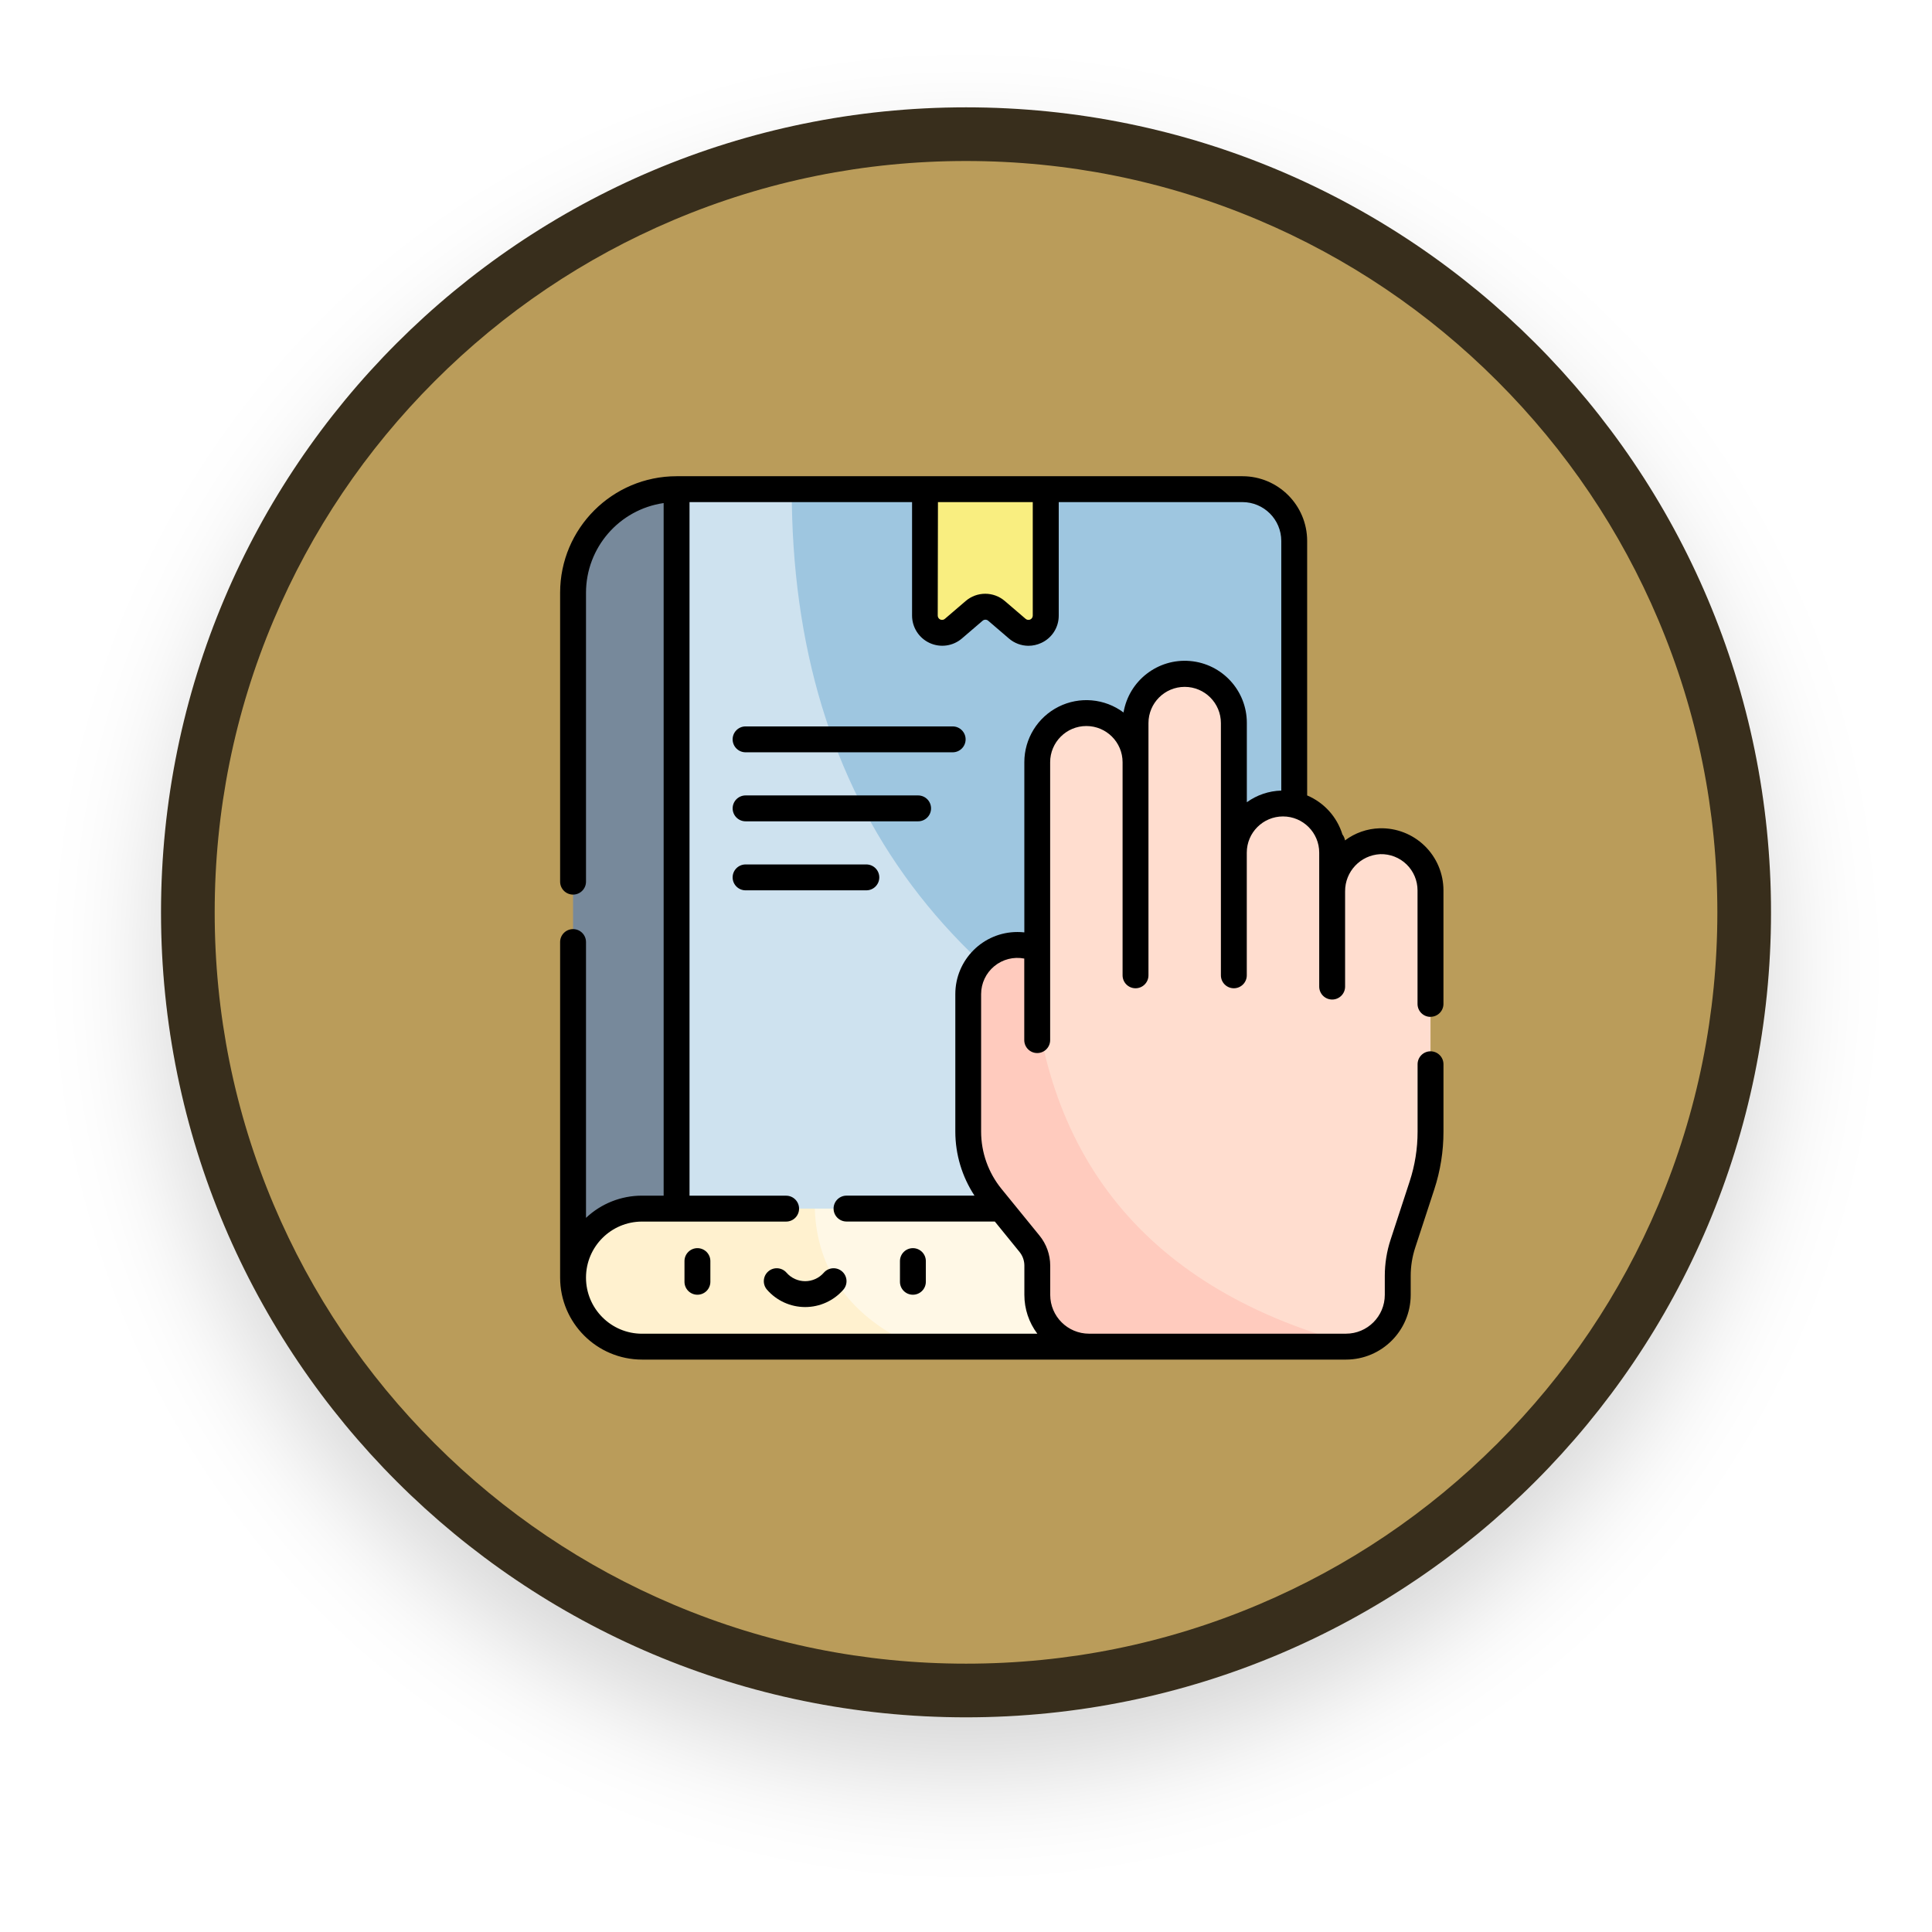
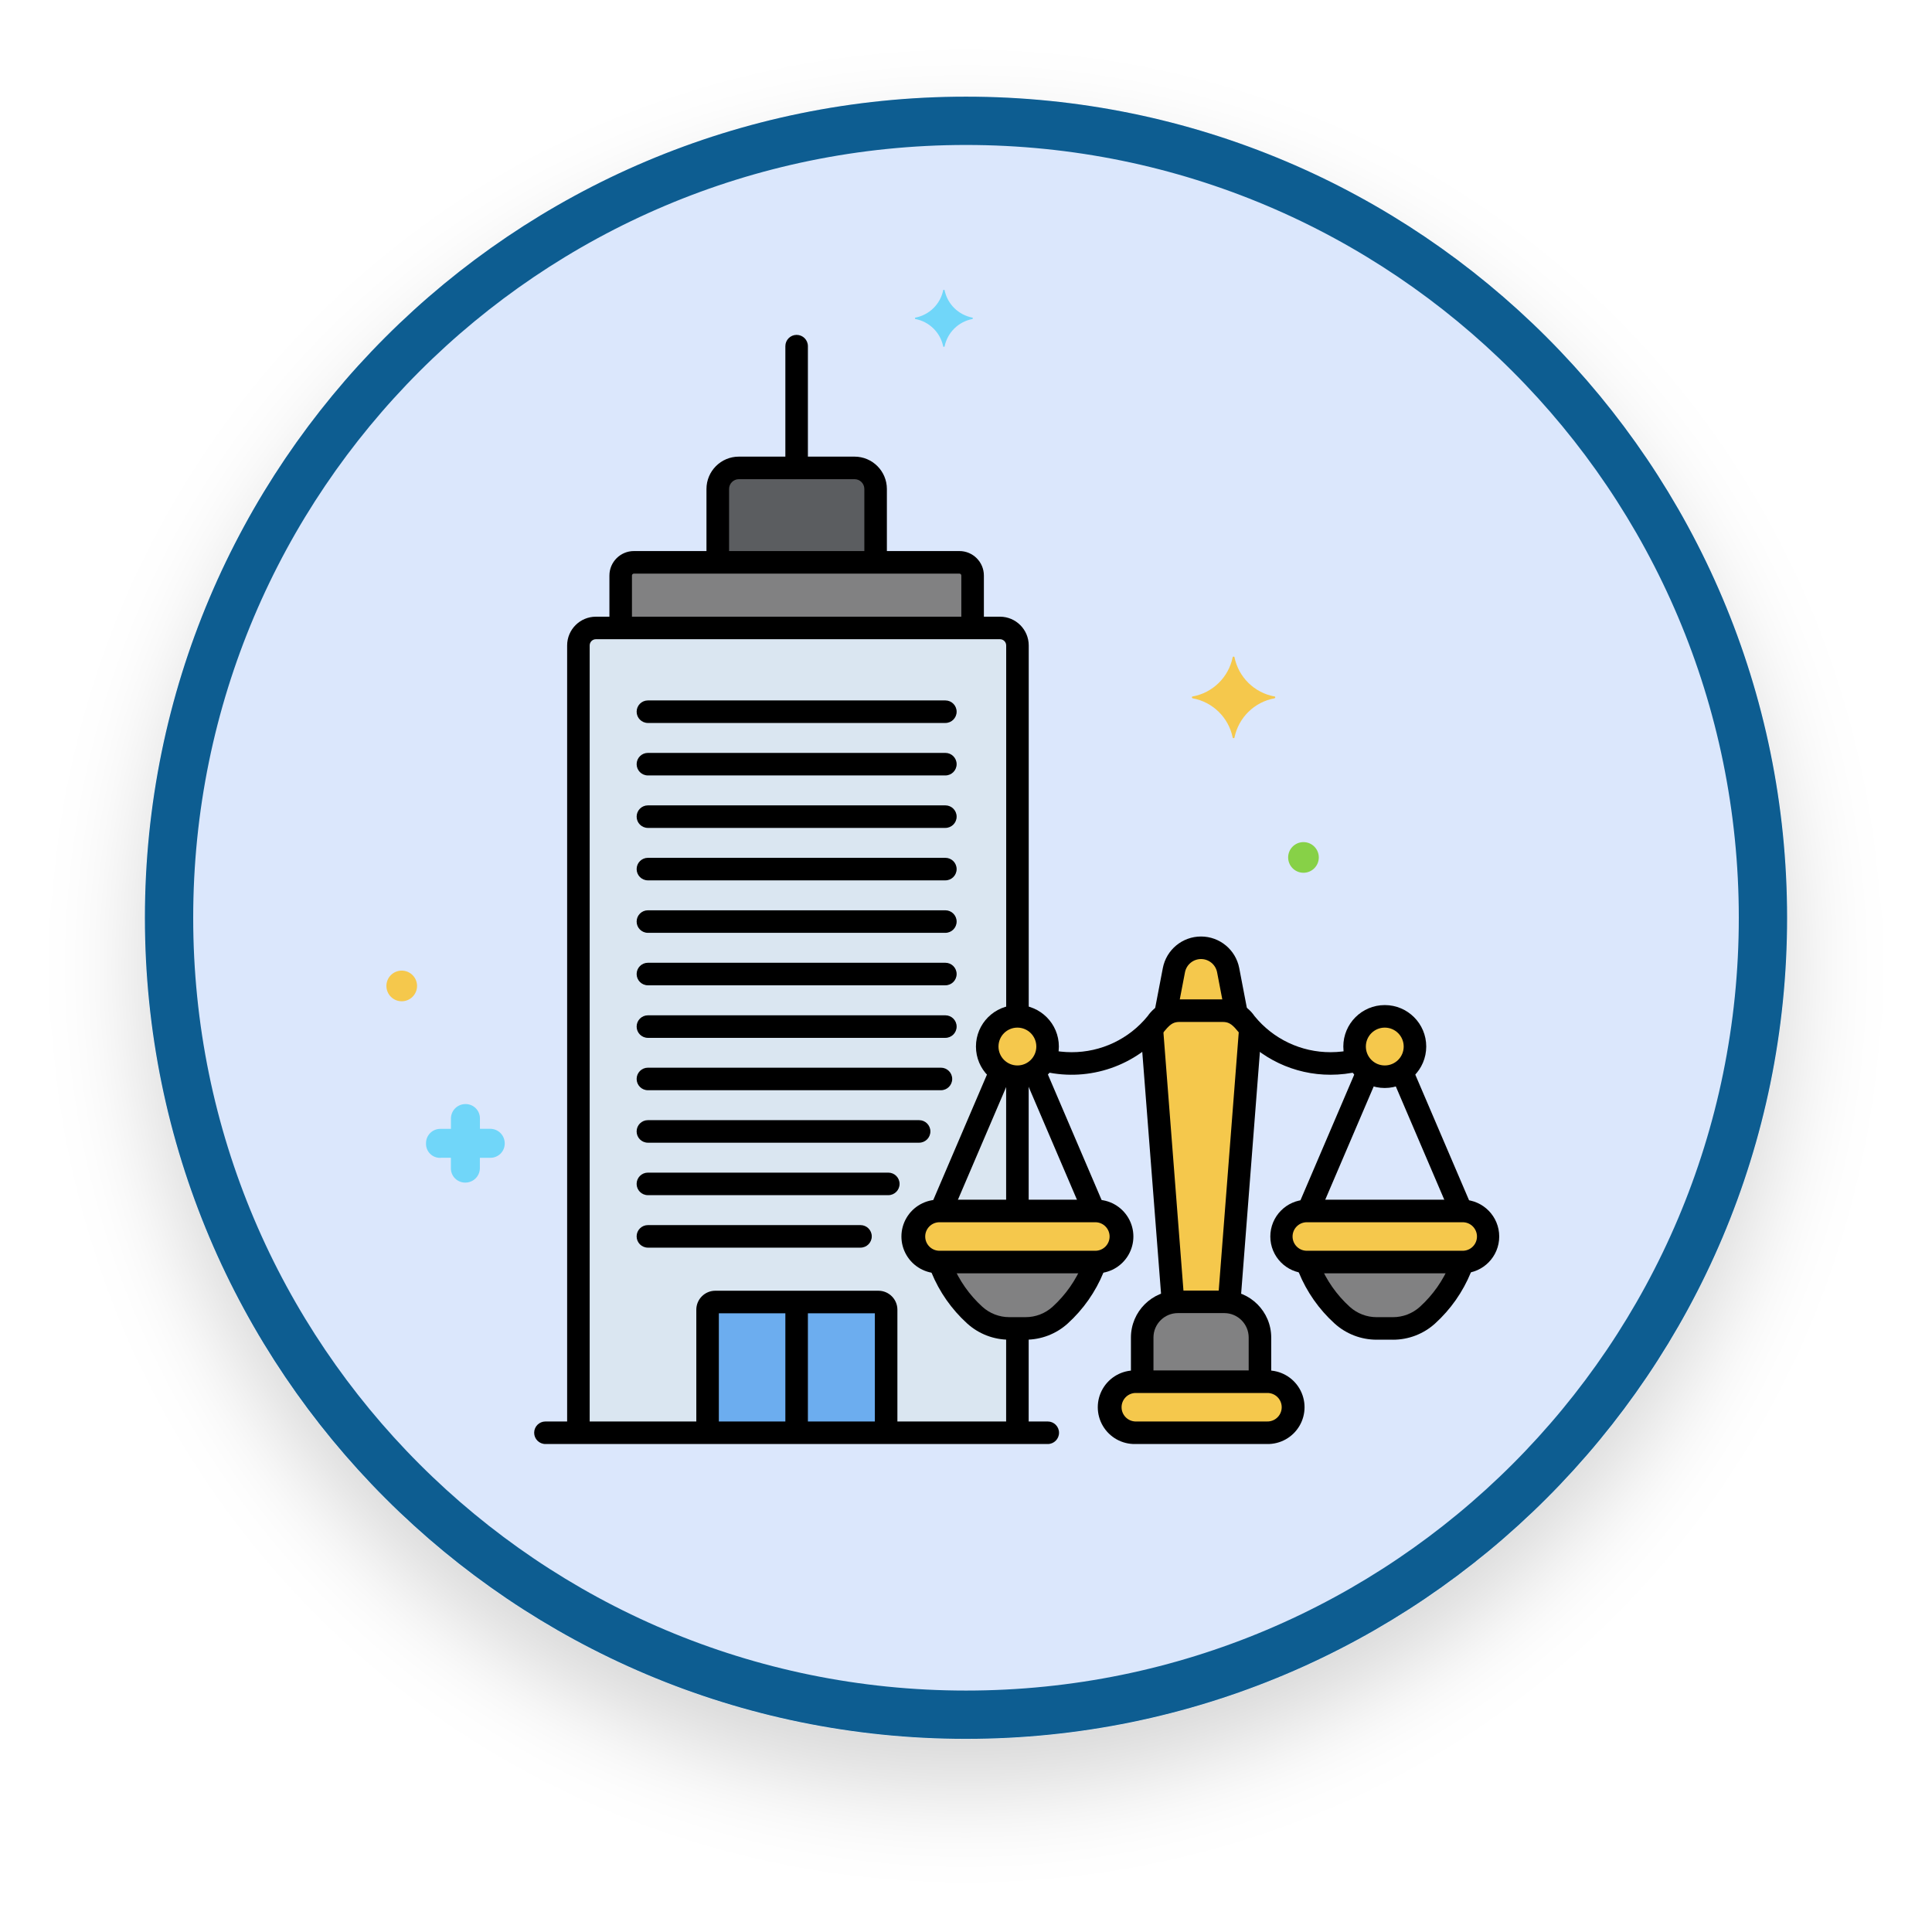
- <svg xmlns="http://www.w3.org/2000/svg" width="108" height="108" viewBox="0 0 108 108">
+ <svg xmlns="http://www.w3.org/2000/svg" width="120" height="120" viewBox="0 0 120 120">
  <defs>
-     <filter id="Fondo" x="0" y="0" width="108" height="108" filterUnits="userSpaceOnUse">
+     <filter id="Elipse_11517" x="0" y="0" width="120" height="120" filterUnits="userSpaceOnUse">
      <feOffset dy="3" input="SourceAlpha" />
      <feGaussianBlur stdDeviation="3" result="blur" />
      <feFlood flood-opacity="0.161" />
      <feComposite operator="in" in2="blur" />
      <feComposite in="SourceGraphic" />
    </filter>
+     <clipPath id="clip-path">
+       <rect id="Rectángulo_405320" data-name="Rectángulo 405320" width="69.167" height="71.691" fill="none" />
+     </clipPath>
  </defs>
-   <g id="Icono" transform="translate(-325.719 -689)">
-     <g transform="matrix(1, 0, 0, 1, 325.72, 689)" filter="url(#Fondo)">
-       <g id="Fondo-2" data-name="Fondo" transform="translate(9 6)" fill="#ba9c5a">
-         <path d="M 45 88.5 C 39.127 88.5 33.43 87.35 28.068 85.082 C 22.889 82.891 18.236 79.755 14.241 75.759 C 10.245 71.764 7.109 67.111 4.918 61.932 C 2.65 56.57 1.5 50.873 1.5 45 C 1.5 39.127 2.65 33.43 4.918 28.068 C 7.109 22.889 10.245 18.236 14.241 14.241 C 18.236 10.245 22.889 7.109 28.068 4.918 C 33.43 2.65 39.127 1.5 45 1.5 C 50.873 1.5 56.57 2.65 61.932 4.918 C 67.111 7.109 71.764 10.245 75.759 14.241 C 79.755 18.236 82.891 22.889 85.082 28.068 C 87.35 33.43 88.5 39.127 88.5 45 C 88.5 50.873 87.35 56.57 85.082 61.932 C 82.891 67.111 79.755 71.764 75.759 75.759 C 71.764 79.755 67.111 82.891 61.932 85.082 C 56.57 87.35 50.873 88.5 45 88.5 Z" stroke="none" />
-         <path d="M 45 3 C 39.329 3 33.829 4.11 28.653 6.299 C 23.652 8.415 19.16 11.443 15.302 15.302 C 11.443 19.16 8.415 23.652 6.299 28.653 C 4.11 33.829 3 39.329 3 45 C 3 50.671 4.11 56.171 6.299 61.347 C 8.415 66.348 11.443 70.84 15.302 74.698 C 19.16 78.557 23.652 81.585 28.653 83.701 C 33.829 85.89 39.329 87 45 87 C 50.671 87 56.171 85.89 61.347 83.701 C 66.348 81.585 70.84 78.557 74.698 74.698 C 78.557 70.84 81.585 66.348 83.701 61.347 C 85.89 56.171 87 50.671 87 45 C 87 39.329 85.89 33.829 83.701 28.653 C 81.585 23.652 78.557 19.16 74.698 15.302 C 70.84 11.443 66.348 8.415 61.347 6.299 C 56.171 4.11 50.671 3 45 3 M 45 0 C 69.853 0 90 20.147 90 45 C 90 69.853 69.853 90 45 90 C 20.147 90 0 69.853 0 45 C 0 20.147 20.147 0 45 0 Z" stroke="none" fill="#372e1a" />
+   <g id="Grupo_1144446" data-name="Grupo 1144446" transform="translate(-198 -3042)">
+     <g id="Grupo_1144406" data-name="Grupo 1144406" transform="translate(1 843.484)">
+       <g transform="matrix(1, 0, 0, 1, 197, 2198.52)" filter="url(#Elipse_11517)">
+         <g id="Elipse_11517-2" data-name="Elipse 11517" transform="translate(9 6)" fill="#dbe7fc" stroke="#0d5d91" stroke-width="3">
+           <circle cx="51" cy="51" r="51" stroke="none" />
+           <circle cx="51" cy="51" r="49.5" fill="none" />
+         </g>
      </g>
    </g>
-     <g id="_008-oath" data-name="008-oath" transform="translate(357.03 715.621)">
-       <g id="Grupo_1151844" data-name="Grupo 1151844" transform="translate(0.723 0.723)">
-         <g id="Grupo_1151841" data-name="Grupo 1151841">
-           <path id="Trazado_979048" data-name="Trazado 979048" d="M13.287,47.717l1.929-17.763L13.287,7.5A5.787,5.787,0,0,0,7.5,13.287V51.574Z" transform="translate(-7.5 -7.5)" fill="#77899b" />
-           <g id="Grupo_1151839" data-name="Grupo 1151839" transform="translate(5.787 0)">
-             <path id="Trazado_979049" data-name="Trazado 979049" d="M153.251,10.393V45.788a92.064,92.064,0,0,1-14.4,3.066S119.737,30.887,125.161,7.5h7.451l3.327,5.835c.362-.31,3.424-5.835,3.424-5.835h10.995A2.893,2.893,0,0,1,153.251,10.393Z" transform="translate(-118.725 -7.5)" fill="#9ec6e0" />
-             <path id="Trazado_979050" data-name="Trazado 979050" d="M100.594,43.137,87.628,48.854A50.2,50.2,0,0,1,67.5,47.717V7.5h6.437C73.937,25.072,82.961,37.14,100.594,43.137Z" transform="translate(-67.5 -7.5)" fill="#cee2ef" />
-           </g>
-           <g id="Grupo_1151840" data-name="Grupo 1151840" transform="translate(0 40.217)">
-             <path id="Trazado_979051" data-name="Trazado 979051" d="M164.317,424.5l-1.736,4.822a2.893,2.893,0,0,1-2.893,2.893H143.169c-5.94-1.519-8.3-4.1-5.653-7.715Z" transform="translate(-124.003 -424.5)" fill="#fff8e6" />
-             <path id="Trazado_979052" data-name="Trazado 979052" d="M26.666,432.215H11.358a3.858,3.858,0,0,1,0-7.715h9.656C21.125,427.979,23.031,430.579,26.666,432.215Z" transform="translate(-7.5 -424.5)" fill="#fff1cf" />
-           </g>
-           <path id="Trazado_979053" data-name="Trazado 979053" d="M216.659,15.3l-1.156-.991a.964.964,0,0,0-1.255,0l-1.156.991a.964.964,0,0,1-1.592-.732V7.5h6.751v7.065A.964.964,0,0,1,216.659,15.3Z" transform="translate(-191.826 -7.5)" fill="#f9ee80" />
-         </g>
-         <g id="Grupo_1151843" data-name="Grupo 1151843" transform="translate(22.092 10.32)">
-           <g id="Grupo_1151842" data-name="Grupo 1151842" transform="translate(3.222)">
-             <path id="Trazado_979054" data-name="Trazado 979054" d="M292.593,214.307V227.8a9.641,9.641,0,0,1-.479,3l-1.065,3.253a5.8,5.8,0,0,0-.287,1.8v1.063a2.892,2.892,0,0,1-2.282,2.828c-13.793-2.149-19.971-9.679-18.212-22.279a2.761,2.761,0,0,1,.862.426H287.1v-3.529a2.785,2.785,0,0,1,2.671-2.8A2.748,2.748,0,0,1,292.593,214.307Z" transform="translate(-269.975 -202.199)" fill="#ffddcf" />
-             <path id="Trazado_979055" data-name="Trazado 979055" d="M336.3,114.5a2.748,2.748,0,0,1,2.748,2.748v14.105h-5.5V117.25A2.748,2.748,0,0,1,336.3,114.5Z" transform="translate(-327.424 -114.502)" fill="#ffddcf" />
-             <path id="Trazado_979056" data-name="Trazado 979056" d="M279.323,137.295a2.748,2.748,0,0,1,2.748,2.748v12.64h-5.5v-12.64A2.748,2.748,0,0,1,279.323,137.295Z" transform="translate(-275.938 -135.097)" fill="#ffddcf" />
-             <path id="Trazado_979057" data-name="Trazado 979057" d="M393.287,189.7a2.748,2.748,0,0,1,2.748,2.748v12.64h-5.5v-12.64A2.748,2.748,0,0,1,393.287,189.7Z" transform="translate(-378.911 -182.445)" fill="#ffddcf" />
-           </g>
-           <path id="Trazado_979058" data-name="Trazado 979058" d="M258.3,294.077a2.835,2.835,0,0,1-.611.066H243.321a2.893,2.893,0,0,1-2.893-2.893v-1.641a1.933,1.933,0,0,0-.433-1.218l-2.126-2.612a5.788,5.788,0,0,1-1.3-3.653v-7.688a2.751,2.751,0,0,1,3.514-2.64C240.424,283.5,246.6,291.028,258.3,294.077Z" transform="translate(-236.57 -256.53)" fill="#ffcbbe" />
-         </g>
-       </g>
-       <g id="Grupo_1151846" data-name="Grupo 1151846">
-         <path id="Trazado_979059" data-name="Trazado 979059" d="M112.3,146.468H100.723a.723.723,0,1,1,0-1.447H112.3a.723.723,0,0,1,0,1.447Z" transform="translate(-90.356 -131.035)" />
-         <path id="Trazado_979060" data-name="Trazado 979060" d="M110.368,186.468h-9.644a.723.723,0,1,1,0-1.447h9.644a.723.723,0,0,1,0,1.447Z" transform="translate(-90.356 -167.177)" />
-         <path id="Trazado_979061" data-name="Trazado 979061" d="M107.474,226.468h-6.751a.723.723,0,1,1,0-1.447h6.751a.723.723,0,0,1,0,1.447Z" transform="translate(-90.356 -203.319)" />
-         <g id="Grupo_1151845" data-name="Grupo 1151845" transform="translate(6.952 43.151)">
-           <path id="Trazado_979062" data-name="Trazado 979062" d="M72.812,450.032a.723.723,0,0,1-.723-.723v-1.157a.723.723,0,1,1,1.447,0v1.157A.723.723,0,0,1,72.812,450.032Z" transform="translate(-72.089 -447.428)" />
-           <path id="Trazado_979063" data-name="Trazado 979063" d="M197.709,450.032a.723.723,0,0,1-.723-.723v-1.157a.723.723,0,0,1,1.447,0v1.157A.723.723,0,0,1,197.709,450.032Z" transform="translate(-184.941 -447.428)" />
-           <path id="Trazado_979064" data-name="Trazado 979064" d="M120.385,461.241a2.829,2.829,0,0,1-2.133-.971.723.723,0,0,1,1.091-.95,1.381,1.381,0,0,0,2.085,0,.723.723,0,0,1,1.091.951A2.831,2.831,0,0,1,120.385,461.241Z" transform="translate(-113.639 -457.948)" />
-         </g>
-         <path id="Trazado_979065" data-name="Trazado 979065" d="M48.656,30.219a.723.723,0,0,0,.723-.723V23.151a3.471,3.471,0,0,0-3.568-3.47,3.4,3.4,0,0,0-1.936.677.719.719,0,0,0-.143-.331,3.488,3.488,0,0,0-1.972-2.183V3.617A3.621,3.621,0,0,0,38.143,0H6.51A6.517,6.517,0,0,0,0,6.51V22.664a.723.723,0,1,0,1.447,0V6.51A5.071,5.071,0,0,1,5.787,1.5V40.217H4.581a4.548,4.548,0,0,0-3.134,1.241V26.04A.723.723,0,1,0,0,26.04V44.8a4.586,4.586,0,0,0,4.581,4.581h39.35a3.621,3.621,0,0,0,3.617-3.617V44.7a5.067,5.067,0,0,1,.252-1.576l1.065-3.253a10.346,10.346,0,0,0,.515-3.227V32.871a.723.723,0,0,0-1.447,0v3.774a8.9,8.9,0,0,1-.443,2.776l-1.065,3.253A6.51,6.51,0,0,0,46.1,44.7v1.063a2.172,2.172,0,0,1-2.17,2.17H29.567a2.172,2.172,0,0,1-2.17-2.17v-1.64a2.664,2.664,0,0,0-.6-1.675l-2.126-2.612a5.078,5.078,0,0,1-1.137-3.2V28.95a2.026,2.026,0,0,1,2.412-1.987v4.559a.723.723,0,0,0,1.447,0V15.989a2.024,2.024,0,1,1,4.049,0V27.9a.723.723,0,0,0,1.447,0v-14.1a2.024,2.024,0,1,1,4.049,0V27.9a.723.723,0,1,0,1.447,0V21.043a2.024,2.024,0,1,1,4.049,0V28.53a.723.723,0,0,0,1.447,0V23.208a2.068,2.068,0,0,1,1.967-2.081,2.025,2.025,0,0,1,2.082,2.024V29.5a.723.723,0,0,0,.723.723ZM21.121,1.447h5.3V7.789a.241.241,0,0,1-.4.183l-1.156-.991a1.679,1.679,0,0,0-2.2,0l-1.156.991a.241.241,0,0,1-.4-.183ZM38.388,18.225V13.791a3.471,3.471,0,0,0-6.893-.584,3.469,3.469,0,0,0-5.545,2.782V25.5a3.51,3.51,0,0,0-.387-.021,3.471,3.471,0,0,0-3.471,3.471v7.688a6.532,6.532,0,0,0,1.072,3.578H16.01a.723.723,0,1,0,0,1.447H24.3l1.381,1.7a1.213,1.213,0,0,1,.271.762v1.64a3.6,3.6,0,0,0,.725,2.17H4.581a3.134,3.134,0,0,1,0-6.269h8.053a.723.723,0,0,0,0-1.447h-5.4V1.447H19.674V7.789A1.688,1.688,0,0,0,22.461,9.07l1.156-.991a.24.24,0,0,1,.314,0l1.156.991a1.675,1.675,0,0,0,1.093.409,1.7,1.7,0,0,0,.71-.157,1.671,1.671,0,0,0,.983-1.533V1.447H38.143a2.172,2.172,0,0,1,2.17,2.17V17.573a3.451,3.451,0,0,0-1.925.652Z" />
+     <g id="Grupo_1144445" data-name="Grupo 1144445" transform="translate(222 3060)">
+       <g id="Grupo_1144444" data-name="Grupo 1144444" clip-path="url(#clip-path)">
+         <path id="Trazado_978976" data-name="Trazado 978976" d="M69.855,99.127V76.085A1.085,1.085,0,0,0,68.77,75h-25.1a1.085,1.085,0,0,0-1.085,1.085v48.9H69.855v-6.481H69.35a3.2,3.2,0,0,1-2.143-.825,8.027,8.027,0,0,1-2.188-3.3h-.034a1.586,1.586,0,1,1,0-3.171h4.87v-8.336a1.875,1.875,0,1,1,0-3.75" transform="translate(-30.662 -53.997)" fill="#dae6f1" />
+         <path id="Trazado_978977" data-name="Trazado 978977" d="M82.327,232.621v-7.642a.479.479,0,0,0-.479-.479H71.717a.479.479,0,0,0-.479.479v7.642Z" transform="translate(-51.288 -161.63)" fill="#6cadef" />
+         <path id="Trazado_978978" data-name="Trazado 978978" d="M73.819,64.52V61.265A.82.82,0,0,0,73,60.444H52.782a.82.82,0,0,0-.821.821V64.52Z" transform="translate(-37.41 -43.517)" fill="#818182" />
+         <path id="Trazado_978979" data-name="Trazado 978979" d="M83.289,45.365V40.808A1.308,1.308,0,0,0,81.98,39.5H74.8a1.308,1.308,0,0,0-1.308,1.308v4.557Z" transform="translate(-52.907 -28.438)" fill="#5b5d60" />
+         <path id="Trazado_978980" data-name="Trazado 978980" d="M171.781,243.762a1.59,1.59,0,0,0-1.586-1.586h-8.175a1.586,1.586,0,0,0,0,3.171H170.2a1.59,1.59,0,0,0,1.586-1.586" transform="translate(-115.506 -174.356)" fill="#f5c84c" />
+         <path id="Trazado_978981" data-name="Trazado 978981" d="M174.949,229.423v-2.745a2.222,2.222,0,0,0-2.216-2.216h-2.882a2.222,2.222,0,0,0-2.216,2.216v2.745Z" transform="translate(-120.69 -161.603)" fill="#818182" />
+         <path id="Trazado_978982" data-name="Trazado 978982" d="M209.707,204.31h-9.741a1.586,1.586,0,1,0,0,3.171h9.741a1.586,1.586,0,0,0,0-3.171" transform="translate(-142.825 -147.094)" fill="#f5c84c" />
+         <path id="Trazado_978983" data-name="Trazado 978983" d="M218.488,163.028a1.875,1.875,0,1,1-1.875-1.875,1.875,1.875,0,0,1,1.875,1.875" transform="translate(-154.602 -116.023)" fill="#f5c84c" />
+         <path id="Trazado_978984" data-name="Trazado 978984" d="M204.163,215.634a8.025,8.025,0,0,0,2.188,3.3,3.2,3.2,0,0,0,2.143.825h1.011a3.194,3.194,0,0,0,2.143-.825,8.025,8.025,0,0,0,2.188-3.3Z" transform="translate(-146.988 -155.247)" fill="#818182" />
+         <path id="Trazado_978985" data-name="Trazado 978985" d="M128.224,204.31h-9.741a1.586,1.586,0,1,0,0,3.171h9.741a1.586,1.586,0,1,0,0-3.171" transform="translate(-84.161 -147.094)" fill="#f5c84c" />
+         <path id="Trazado_978986" data-name="Trazado 978986" d="M137.005,163.028a1.875,1.875,0,1,1-1.875-1.875,1.875,1.875,0,0,1,1.875,1.875" transform="translate(-95.938 -116.023)" fill="#f5c84c" />
+         <path id="Trazado_978987" data-name="Trazado 978987" d="M122.68,215.634a8.025,8.025,0,0,0,2.188,3.3,3.2,3.2,0,0,0,2.143.825h1.011a3.194,3.194,0,0,0,2.143-.825,8.025,8.025,0,0,0,2.188-3.3Z" transform="translate(-88.324 -155.247)" fill="#818182" />
+         <path id="Trazado_978988" data-name="Trazado 978988" d="M175.6,160.665a1.724,1.724,0,0,0-1.449-.781H171.5a1.724,1.724,0,0,0-1.449.781c-.091.112-.186.22-.283.325l1.319,17a2.174,2.174,0,0,1,.3-.023h2.882a2.178,2.178,0,0,1,.3.023l1.319-17c-.1-.1-.192-.213-.283-.325" transform="translate(-122.223 -115.109)" fill="#f5c84c" />
+         <path id="Trazado_978989" data-name="Trazado 978989" d="M173.654,149.839h2.658a1.539,1.539,0,0,1,.892.255l-.536-2.772a1.716,1.716,0,0,0-3.369,0l-.536,2.772a1.539,1.539,0,0,1,.892-.255" transform="translate(-124.381 -105.065)" fill="#f5c84c" />
+         <path id="Trazado_978990" data-name="Trazado 978990" d="M120.8,1.729A2.183,2.183,0,0,1,119.066.021c0-.028-.084-.028-.084,0a2.183,2.183,0,0,1-1.736,1.708c-.028,0-.028.056,0,.084a2.183,2.183,0,0,1,1.736,1.708c0,.028.084.028.084,0A2.183,2.183,0,0,1,120.8,1.813c.028-.028.028-.084,0-.084" transform="translate(-84.397 0)" fill="#70d6f9" />
+         <path id="Trazado_978991" data-name="Trazado 978991" d="M9.693,183.933h.644v.644a.885.885,0,0,0,.9.9.9.9,0,0,0,.9-.868v-.672h.644a.885.885,0,0,0,.9-.9.9.9,0,0,0-.868-.9h-.672V181.5a.885.885,0,0,0-.9-.9.9.9,0,0,0-.9.868v.672H9.693a.885.885,0,0,0-.9.9.867.867,0,0,0,.9.9h0" transform="translate(-6.332 -130.024)" fill="#70d6f9" />
+         <path id="Trazado_978992" data-name="Trazado 978992" d="M200.952,122.5a.952.952,0,1,1-.952.952.952.952,0,0,1,.952-.952" transform="translate(-143.991 -88.195)" fill="#87d147" />
+         <path id="Trazado_978993" data-name="Trazado 978993" d="M.952,151a.952.952,0,1,1-.952.952A.952.952,0,0,1,.952,151" transform="translate(0 -108.713)" fill="#f5c84c" />
+         <path id="Trazado_978994" data-name="Trazado 978994" d="M178.692,83.828a3.108,3.108,0,0,0,2.492-2.436c0-.056.112-.056.112,0a3.108,3.108,0,0,0,2.492,2.436c.056,0,.056.084,0,.112a3.108,3.108,0,0,0-2.492,2.436c0,.056-.112.056-.112,0a3.108,3.108,0,0,0-2.492-2.436c-.056-.028-.056-.112,0-.112" transform="translate(-128.62 -58.568)" fill="#f5c84c" />
+         <path id="Trazado_978995" data-name="Trazado 978995" d="M64.685,252.4h-31.2a.7.7,0,1,1,0-1.4h31.2a.7.7,0,0,1,0,1.4" transform="translate(-23.607 -180.709)" />
+         <path id="Trazado_978996" data-name="Trazado 978996" d="M138.152,181.952a.7.7,0,0,1-.7-.7v-7.614a.7.7,0,0,1,1.4,0v7.614a.7.7,0,0,1-.7.7" transform="translate(-98.959 -124.508)" />
+         <path id="Trazado_978997" data-name="Trazado 978997" d="M138.152,236.184a.7.7,0,0,1-.7-.7v-5.846a.7.7,0,0,1,1.4,0v5.846a.7.7,0,0,1-.7.7" transform="translate(-98.959 -164.825)" />
+         <path id="Trazado_978998" data-name="Trazado 978998" d="M40.788,123.5a.7.7,0,0,1-.7-.7V74.284A1.787,1.787,0,0,1,41.873,72.5h25.1a1.787,1.787,0,0,1,1.785,1.785V96.97a.7.7,0,0,1-1.4,0V74.284a.386.386,0,0,0-.385-.385h-25.1a.386.386,0,0,0-.385.385V122.8a.7.7,0,0,1-.7.7" transform="translate(-28.862 -52.196)" />
+         <path id="Trazado_978999" data-name="Trazado 978999" d="M69.405,208.841H56.2a.7.7,0,0,1,0-1.4H69.405a.7.7,0,0,1,0,1.4" transform="translate(-39.958 -149.348)" />
+         <path id="Trazado_979000" data-name="Trazado 979000" d="M71.132,197.205H56.2a.7.7,0,0,1,0-1.4H71.132a.7.7,0,0,1,0,1.4" transform="translate(-39.958 -140.971)" />
+         <path id="Trazado_979001" data-name="Trazado 979001" d="M73.046,185.568H56.2a.7.7,0,1,1,0-1.4H73.046a.7.7,0,1,1,0,1.4" transform="translate(-39.958 -132.593)" />
+         <path id="Trazado_979002" data-name="Trazado 979002" d="M74.4,173.931H56.2a.7.7,0,1,1,0-1.4H74.4a.7.7,0,1,1,0,1.4" transform="translate(-39.957 -124.215)" />
+         <path id="Trazado_979003" data-name="Trazado 979003" d="M74.675,162.3H56.2a.7.7,0,0,1,0-1.4H74.675a.7.7,0,0,1,0,1.4" transform="translate(-39.957 -115.837)" />
+         <path id="Trazado_979004" data-name="Trazado 979004" d="M74.675,150.658H56.2a.7.7,0,1,1,0-1.4H74.675a.7.7,0,1,1,0,1.4" transform="translate(-39.957 -107.459)" />
+         <path id="Trazado_979005" data-name="Trazado 979005" d="M74.675,139.021H56.2a.7.7,0,1,1,0-1.4H74.675a.7.7,0,1,1,0,1.4" transform="translate(-39.957 -99.081)" />
+         <path id="Trazado_979006" data-name="Trazado 979006" d="M74.675,127.384H56.2a.7.7,0,1,1,0-1.4H74.675a.7.7,0,1,1,0,1.4" transform="translate(-39.957 -90.703)" />
+         <path id="Trazado_979007" data-name="Trazado 979007" d="M74.675,115.748H56.2a.7.7,0,0,1,0-1.4H74.675a.7.7,0,1,1,0,1.4" transform="translate(-39.957 -82.325)" />
+         <path id="Trazado_979008" data-name="Trazado 979008" d="M74.675,104.111H56.2a.7.7,0,1,1,0-1.4H74.675a.7.7,0,1,1,0,1.4" transform="translate(-39.957 -73.947)" />
+         <path id="Trazado_979009" data-name="Trazado 979009" d="M74.675,92.475H56.2a.7.7,0,0,1,0-1.4H74.675a.7.7,0,1,1,0,1.4" transform="translate(-39.957 -65.57)" />
+         <path id="Trazado_979010" data-name="Trazado 979010" d="M89.187,18.4a.7.7,0,0,1-.7-.7v-7a.7.7,0,1,1,1.4,0v7a.7.7,0,0,1-.7.7" transform="translate(-63.707 -7.2)" />
+         <path id="Trazado_979011" data-name="Trazado 979011" d="M89.187,232.45a.7.7,0,0,1-.7-.7v-7.329a.7.7,0,1,1,1.4,0v7.329a.7.7,0,0,1-.7.7" transform="translate(-63.707 -161.069)" />
+         <path id="Trazado_979012" data-name="Trazado 979012" d="M162.426,162.063a7.46,7.46,0,0,1-5.811-2.756c-.362-.445-.581-.523-.906-.523h-2.658c-.325,0-.543.078-.906.523a7.5,7.5,0,0,1-7.452,2.574.7.7,0,1,1,.306-1.366,6.14,6.14,0,0,0,1.336.148,6.067,6.067,0,0,0,4.725-2.24,2.4,2.4,0,0,1,1.992-1.04h2.658a2.4,2.4,0,0,1,1.992,1.04,6.067,6.067,0,0,0,4.725,2.24,6.131,6.131,0,0,0,1.434-.171.7.7,0,1,1,.329,1.361,7.517,7.517,0,0,1-1.763.21" transform="translate(-103.779 -113.309)" />
+         <path id="Trazado_979013" data-name="Trazado 979013" d="M202.878,181.415a.7.7,0,0,1-.644-.976l3.534-8.259a.7.7,0,0,1,1.288.551l-3.534,8.259a.7.7,0,0,1-.644.425" transform="translate(-145.559 -123.656)" />
+         <path id="Trazado_979014" data-name="Trazado 979014" d="M227.3,181.415a.7.7,0,0,1-.644-.425l-3.534-8.259a.7.7,0,0,1,1.288-.551l3.534,8.259a.7.7,0,0,1-.644.976" transform="translate(-160.599 -123.656)" />
+         <path id="Trazado_979015" data-name="Trazado 979015" d="M121.4,181.414a.7.7,0,0,1-.644-.976l3.535-8.259a.7.7,0,0,1,1.288.551l-3.535,8.259a.7.7,0,0,1-.644.425" transform="translate(-86.895 -123.655)" />
+         <path id="Trazado_979016" data-name="Trazado 979016" d="M145.82,181.415a.7.7,0,0,1-.644-.425l-3.534-8.259a.7.7,0,0,1,1.288-.551l3.534,8.259a.7.7,0,0,1-.644.976" transform="translate(-101.935 -123.656)" />
+         <path id="Trazado_979017" data-name="Trazado 979017" d="M80.527,231.136a.7.7,0,0,1-.7-.7V223.4h-9.69v7.036a.7.7,0,1,1-1.4,0v-7.257A1.181,1.181,0,0,1,69.916,222H80.048a1.181,1.181,0,0,1,1.179,1.179v7.257a.7.7,0,0,1-.7.7" transform="translate(-49.488 -159.83)" />
+         <path id="Trazado_979018" data-name="Trazado 979018" d="M72.019,62.977a.7.7,0,0,1-.7-.7V59.465a.12.12,0,0,0-.12-.12H50.982a.121.121,0,0,0-.12.12V62.23a.7.7,0,0,1-1.4,0V59.465a1.522,1.522,0,0,1,1.521-1.521H71.2a1.522,1.522,0,0,1,1.521,1.521v2.812a.7.7,0,0,1-.7.7" transform="translate(-35.61 -41.717)" />
+         <path id="Trazado_979019" data-name="Trazado 979019" d="M71.687,43.884a.7.7,0,0,1-.7-.7V39.008A2.011,2.011,0,0,1,73,37h7.185a2.011,2.011,0,0,1,2.008,2.008v4.106a.7.7,0,1,1-1.4,0V39.008a.609.609,0,0,0-.608-.608H73a.609.609,0,0,0-.608.608v4.176a.7.7,0,0,1-.7.7" transform="translate(-51.107 -26.638)" />
+         <path id="Trazado_979020" data-name="Trazado 979020" d="M168.4,244.247h-8.175a2.286,2.286,0,1,1,0-4.571H168.4a2.286,2.286,0,1,1,0,4.571m-8.175-3.171a.886.886,0,0,0,0,1.771H168.4a.886.886,0,1,0,0-1.771Z" transform="translate(-113.706 -172.556)" />
+         <path id="Trazado_979021" data-name="Trazado 979021" d="M173.149,228.064a.7.7,0,0,1-.7-.7v-2.486a1.517,1.517,0,0,0-1.516-1.516h-2.882a1.517,1.517,0,0,0-1.516,1.516v2.486a.7.7,0,1,1-1.4,0v-2.486a2.919,2.919,0,0,1,2.916-2.916h2.882a2.919,2.919,0,0,1,2.916,2.916v2.486a.7.7,0,0,1-.7.7" transform="translate(-118.891 -159.803)" />
+         <path id="Trazado_979022" data-name="Trazado 979022" d="M207.907,206.381h-9.741a2.286,2.286,0,0,1,0-4.571h9.741a2.286,2.286,0,0,1,0,4.571m-9.741-3.171a.886.886,0,0,0,0,1.771h9.741a.886.886,0,0,0,0-1.771Z" transform="translate(-141.026 -145.294)" />
+         <path id="Trazado_979023" data-name="Trazado 979023" d="M214.814,163.8a2.575,2.575,0,1,1,2.575-2.575,2.578,2.578,0,0,1-2.575,2.575m0-3.75a1.175,1.175,0,1,0,1.175,1.175,1.176,1.176,0,0,0-1.175-1.175" transform="translate(-152.803 -114.223)" />
+         <path id="Trazado_979024" data-name="Trazado 979024" d="M208.074,219.63h-1.011a3.886,3.886,0,0,1-2.613-1.006,8.772,8.772,0,0,1-2.224-3.174.7.7,0,0,1,1.3-.528,7.364,7.364,0,0,0,1.866,2.665,2.49,2.49,0,0,0,1.674.644h1.011a2.489,2.489,0,0,0,1.673-.644,7.369,7.369,0,0,0,1.866-2.665.7.7,0,0,1,1.3.528,8.779,8.779,0,0,1-2.224,3.175,3.886,3.886,0,0,1-2.613,1.006" transform="translate(-145.557 -154.419)" />
+         <path id="Trazado_979025" data-name="Trazado 979025" d="M126.425,206.381h-9.74a2.286,2.286,0,1,1,0-4.571h9.74a2.286,2.286,0,1,1,0,4.571m-9.74-3.171a.886.886,0,0,0,0,1.771h9.74a.886.886,0,0,0,0-1.771Z" transform="translate(-82.362 -145.294)" />
+         <path id="Trazado_979026" data-name="Trazado 979026" d="M133.331,163.8a2.575,2.575,0,1,1,2.575-2.575,2.578,2.578,0,0,1-2.575,2.575m0-3.75a1.175,1.175,0,1,0,1.175,1.175,1.176,1.176,0,0,0-1.175-1.175" transform="translate(-94.138 -114.223)" />
+         <path id="Trazado_979027" data-name="Trazado 979027" d="M126.593,219.63h-1.011a3.887,3.887,0,0,1-2.613-1.006,8.774,8.774,0,0,1-2.222-3.172.7.7,0,1,1,1.3-.529,7.367,7.367,0,0,0,1.865,2.663,2.489,2.489,0,0,0,1.674.644h1.011a2.489,2.489,0,0,0,1.674-.644,7.369,7.369,0,0,0,1.866-2.665.7.7,0,0,1,1.3.528,8.776,8.776,0,0,1-2.224,3.175,3.886,3.886,0,0,1-2.613,1.006" transform="translate(-86.895 -154.419)" />
+         <path id="Trazado_979028" data-name="Trazado 979028" d="M169.291,179.84a.7.7,0,0,1-.7-.646L167.3,162.572a.7.7,0,1,1,1.4-.108l1.289,16.622a.7.7,0,0,1-.644.752l-.055,0" transform="translate(-120.45 -116.502)" />
+         <path id="Trazado_979029" data-name="Trazado 979029" d="M185.181,179.837l-.055,0a.7.7,0,0,1-.644-.752l1.289-16.623a.7.7,0,1,1,1.4.108l-1.29,16.623a.7.7,0,0,1-.7.646" transform="translate(-132.818 -116.499)" />
+         <path id="Trazado_979030" data-name="Trazado 979030" d="M171.076,148.831a.7.7,0,0,1-.688-.833l.5-2.608a2.416,2.416,0,0,1,4.744,0l.5,2.607a.7.7,0,1,1-1.374.266l-.5-2.607a1.016,1.016,0,0,0-1.995,0l-.5,2.608a.7.7,0,0,1-.686.567" transform="translate(-122.662 -103.265)" />
      </g>
    </g>
  </g>
</svg>
